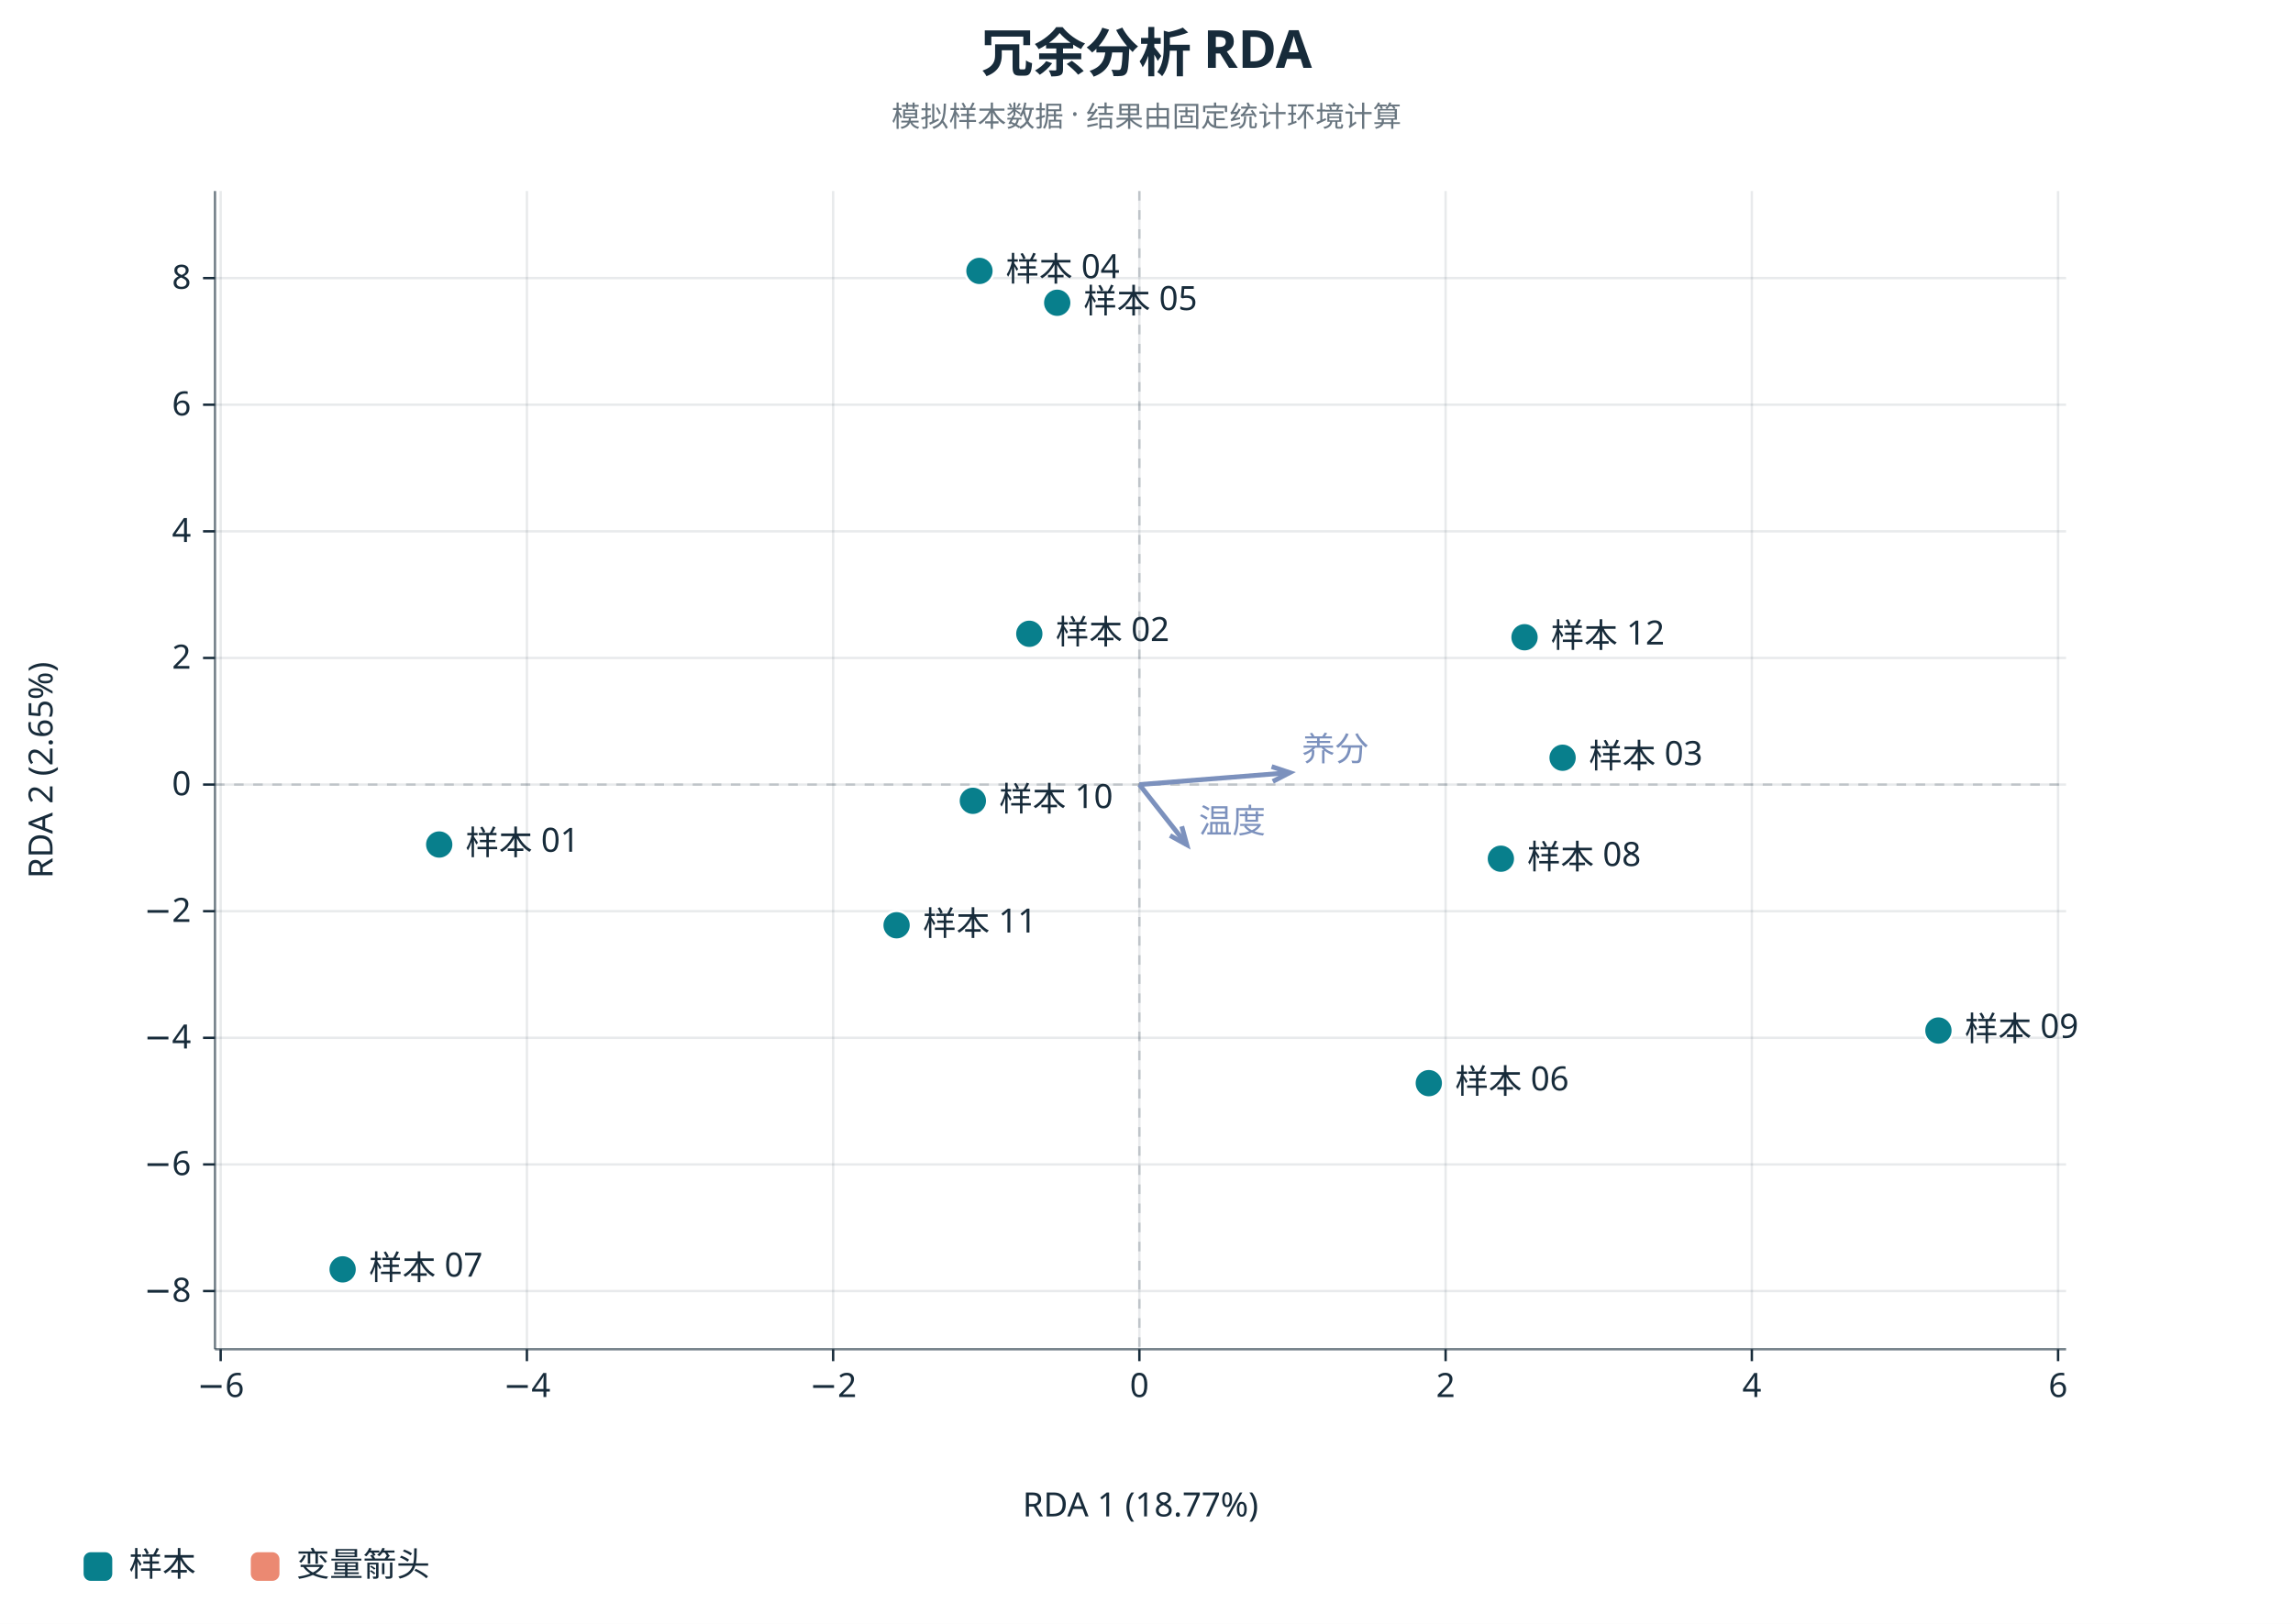
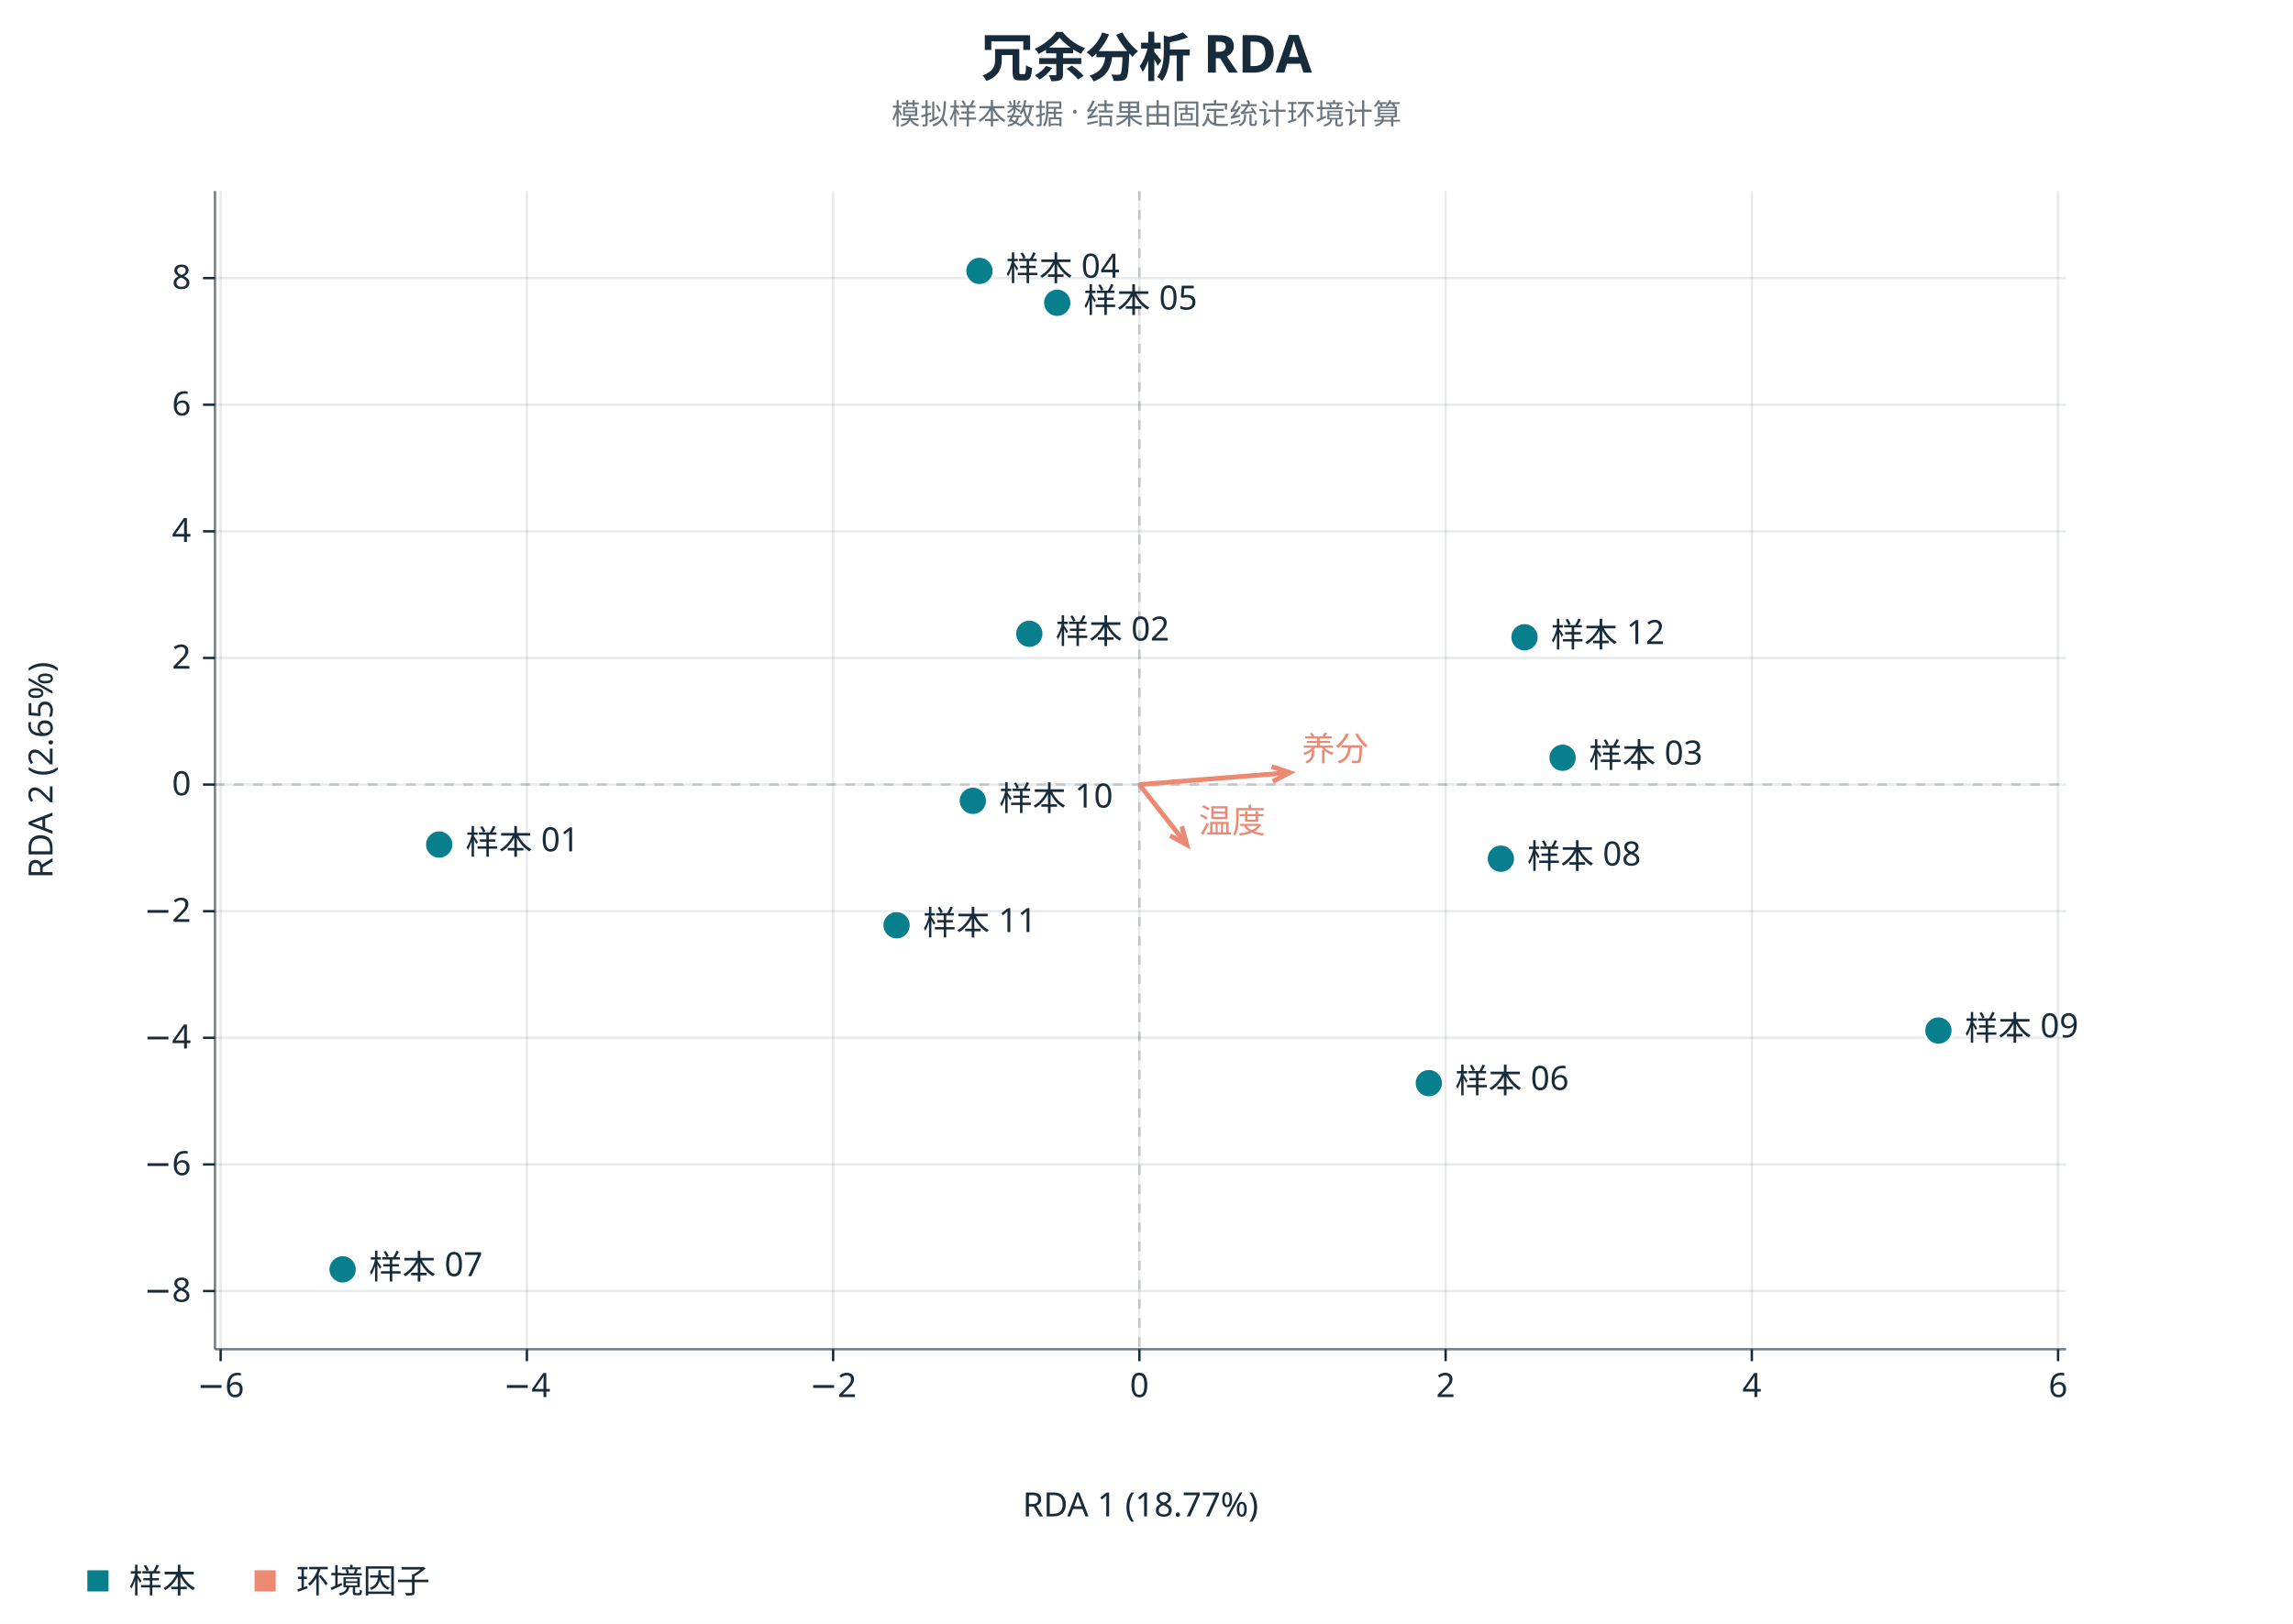
<svg xmlns="http://www.w3.org/2000/svg" data-chart="true" class="chart-svg" width="960" height="680" viewBox="0 0 960 680" role="img" aria-label="冗余分析 RDA">
  <svg data-chart="true" width="960" height="680" viewBox="0 0 960 680" role="img" aria-label="冗余分析 RDA" style="font-family: &quot;Noto Sans SC&quot;; font-size: 14px; color: rgb(23, 43, 58); overflow: visible;">
+     <defs />
    <defs>
-       <pattern id="basicru-pattern-0" width="8" height="8" patternUnits="userSpaceOnUse" patternTransform="rotate(0)">
-         <rect width="100%" height="100%" fill="#087f8c" fill-opacity="0.2" />
-         <line x1="0" y1="0" x2="8" y2="0" stroke="#087f8c" stroke-width="1.5" />
-       </pattern>
-       <pattern id="basicru-pattern-1" width="8" height="8" patternUnits="userSpaceOnUse" patternTransform="rotate(0)">
-         <rect width="100%" height="100%" fill="#eb8972" fill-opacity="0.2" />
-         <line x1="0" y1="0" x2="8" y2="0" stroke="#eb8972" stroke-width="1.5" />
-       </pattern>
-       <pattern id="basicru-pattern-2" width="8" height="8" patternUnits="userSpaceOnUse" patternTransform="rotate(0)">
-         <rect width="100%" height="100%" fill="#7c91bd" fill-opacity="0.2" />
-         <line x1="0" y1="0" x2="8" y2="0" stroke="#7c91bd" stroke-width="1.5" />
-       </pattern>
-       <pattern id="basicru-pattern-3" width="8" height="8" patternUnits="userSpaceOnUse" patternTransform="rotate(0)">
-         <rect width="100%" height="100%" fill="#dbc16b" fill-opacity="0.2" />
-         <line x1="0" y1="0" x2="8" y2="0" stroke="#dbc16b" stroke-width="1.5" />
-       </pattern>
-       <pattern id="basicru-pattern-4" width="8" height="8" patternUnits="userSpaceOnUse" patternTransform="rotate(0)">
-         <rect width="100%" height="100%" fill="#89b5a4" fill-opacity="0.2" />
-         <line x1="0" y1="0" x2="8" y2="0" stroke="#89b5a4" stroke-width="1.5" />
-       </pattern>
-       <pattern id="basicru-pattern-5" width="8" height="8" patternUnits="userSpaceOnUse" patternTransform="rotate(0)">
-         <rect width="100%" height="100%" fill="#be88a5" fill-opacity="0.2" />
-         <line x1="0" y1="0" x2="8" y2="0" stroke="#be88a5" stroke-width="1.5" />
-       </pattern>
+       <marker id="basicru-arrow" viewBox="0 0 10 10" refX="9" refY="5" markerWidth="7" markerHeight="7" orient="auto-start-reverse">
+         <path d="M0,0L10,5L0,10Z" fill="#172b3a" />
+       </marker>
    </defs>
    <rect width="960" height="680" fill="#ffffff" />
-     <text x="480" y="30" text-anchor="middle" font-size="22" font-weight="700" font-style="normal" fill="#172b3a">
+     <text x="480" y="32" text-anchor="middle" font-size="22" font-weight="700" font-style="normal" fill="#172b3a">
      <tspan x="480" dy="0">冗余分析 RDA</tspan>
    </text>
-     <text x="480" y="53" text-anchor="middle" fill="#172b3a" opacity=".65" font-size="12">模拟样本数据 · 结果由固定统计环境计算</text>
+     <text x="480" y="52" text-anchor="middle" fill="#172b3a" opacity=".65" font-size="12">
+       <tspan x="480" dy="0">模拟样本数据 · 结果由固定统计环境计算</tspan>
+     </text>
    <defs>
      <clipPath id="basicru-clip">
        <rect x="0" y="0" width="775" height="485" />
      </clipPath>
    </defs>
    <g data-part="axes" transform="translate(90,80)" fill="#172b3a" stroke-width="1">
      <line x1="0" x2="775" y1="485" y2="485" stroke="#172b3a" opacity=".6" />
      <line x1="0" x2="0" y1="0" y2="485" stroke="#172b3a" opacity=".6" />
      <g transform="translate(2.385716,0)">
        <line y2="485" stroke="#172b3a" opacity="0.1" />
        <g transform="translate(0,485)">
          <line y2="5" stroke="#172b3a" />
          <text y="20" text-anchor="middle" font-size="14" fill="#172b3a" font-weight="400" font-style="normal">−6</text>
        </g>
      </g>
      <g transform="translate(130.5962,0)">
        <line y2="485" stroke="#172b3a" opacity="0.1" />
        <g transform="translate(0,485)">
          <line y2="5" stroke="#172b3a" />
          <text y="20" text-anchor="middle" font-size="14" fill="#172b3a" font-weight="400" font-style="normal">−4</text>
        </g>
      </g>
      <g transform="translate(258.8068,0)">
        <line y2="485" stroke="#172b3a" opacity="0.1" />
        <g transform="translate(0,485)">
          <line y2="5" stroke="#172b3a" />
          <text y="20" text-anchor="middle" font-size="14" fill="#172b3a" font-weight="400" font-style="normal">−2</text>
        </g>
      </g>
      <g transform="translate(387.0173,0)">
        <line y2="485" stroke="#172b3a" opacity="0.1" />
        <g transform="translate(0,485)">
          <line y2="5" stroke="#172b3a" />
          <text y="20" text-anchor="middle" font-size="14" fill="#172b3a" font-weight="400" font-style="normal">0</text>
        </g>
      </g>
      <g transform="translate(515.2278,0)">
        <line y2="485" stroke="#172b3a" opacity="0.1" />
        <g transform="translate(0,485)">
          <line y2="5" stroke="#172b3a" />
          <text y="20" text-anchor="middle" font-size="14" fill="#172b3a" font-weight="400" font-style="normal">2</text>
        </g>
      </g>
      <g transform="translate(643.4384,0)">
        <line y2="485" stroke="#172b3a" opacity="0.1" />
        <g transform="translate(0,485)">
          <line y2="5" stroke="#172b3a" />
          <text y="20" text-anchor="middle" font-size="14" fill="#172b3a" font-weight="400" font-style="normal">4</text>
        </g>
      </g>
      <g transform="translate(771.6489,0)">
        <line y2="485" stroke="#172b3a" opacity="0.1" />
        <g transform="translate(0,485)">
          <line y2="5" stroke="#172b3a" />
          <text y="20" text-anchor="middle" font-size="14" fill="#172b3a" font-weight="400" font-style="normal">6</text>
        </g>
      </g>
      <g transform="translate(0,460.6348)">
        <line x2="775" stroke="#172b3a" opacity="0.1" />
        <g transform="translate(0,0)">
          <line x2="-5" stroke="#172b3a" />
          <text x="-10" dy=".32em" text-anchor="end" font-size="14" fill="#172b3a" font-weight="400" font-style="normal">−8</text>
        </g>
      </g>
      <g transform="translate(0,407.6122)">
        <line x2="775" stroke="#172b3a" opacity="0.1" />
        <g transform="translate(0,0)">
          <line x2="-5" stroke="#172b3a" />
          <text x="-10" dy=".32em" text-anchor="end" font-size="14" fill="#172b3a" font-weight="400" font-style="normal">−6</text>
        </g>
      </g>
      <g transform="translate(0,354.5897)">
        <line x2="775" stroke="#172b3a" opacity="0.1" />
        <g transform="translate(0,0)">
          <line x2="-5" stroke="#172b3a" />
          <text x="-10" dy=".32em" text-anchor="end" font-size="14" fill="#172b3a" font-weight="400" font-style="normal">−4</text>
        </g>
      </g>
      <g transform="translate(0,301.5671)">
        <line x2="775" stroke="#172b3a" opacity="0.1" />
        <g transform="translate(0,0)">
          <line x2="-5" stroke="#172b3a" />
          <text x="-10" dy=".32em" text-anchor="end" font-size="14" fill="#172b3a" font-weight="400" font-style="normal">−2</text>
        </g>
      </g>
      <g transform="translate(0,248.5445)">
        <line x2="775" stroke="#172b3a" opacity="0.1" />
        <g transform="translate(0,0)">
          <line x2="-5" stroke="#172b3a" />
          <text x="-10" dy=".32em" text-anchor="end" font-size="14" fill="#172b3a" font-weight="400" font-style="normal">0</text>
        </g>
      </g>
      <g transform="translate(0,195.522)">
        <line x2="775" stroke="#172b3a" opacity="0.1" />
        <g transform="translate(0,0)">
          <line x2="-5" stroke="#172b3a" />
          <text x="-10" dy=".32em" text-anchor="end" font-size="14" fill="#172b3a" font-weight="400" font-style="normal">2</text>
        </g>
      </g>
      <g transform="translate(0,142.4994)">
        <line x2="775" stroke="#172b3a" opacity="0.1" />
        <g transform="translate(0,0)">
          <line x2="-5" stroke="#172b3a" />
          <text x="-10" dy=".32em" text-anchor="end" font-size="14" fill="#172b3a" font-weight="400" font-style="normal">4</text>
        </g>
      </g>
      <g transform="translate(0,89.47688)">
        <line x2="775" stroke="#172b3a" opacity="0.1" />
        <g transform="translate(0,0)">
          <line x2="-5" stroke="#172b3a" />
          <text x="-10" dy=".32em" text-anchor="end" font-size="14" fill="#172b3a" font-weight="400" font-style="normal">6</text>
        </g>
      </g>
      <g transform="translate(0,36.45432)">
        <line x2="775" stroke="#172b3a" opacity="0.1" />
        <g transform="translate(0,0)">
          <line x2="-5" stroke="#172b3a" />
          <text x="-10" dy=".32em" text-anchor="end" font-size="14" fill="#172b3a" font-weight="400" font-style="normal">8</text>
        </g>
      </g>
      <text x="387.5" y="555" text-anchor="middle" font-size="14" font-weight="400" font-style="normal">
        <tspan>RDA 1 (18.77%)</tspan>
      </text>
      <text transform="translate(-68,242.5) rotate(-90)" text-anchor="middle" font-size="14" font-weight="400" font-style="normal">
        <tspan>RDA 2 (2.65%)</tspan>
      </text>
+       <g data-part="category-bands" />
    </g>
    <g transform="translate(90,80)">
      <line x1="387.017" x2="387.017" y2="485" stroke="#172b3a" opacity=".2" stroke-dasharray="4 4" />
      <line y1="248.545" y2="248.545" x2="775" stroke="#172b3a" opacity=".2" stroke-dasharray="4 4" />
      <g data-sample="样本 01" transform="translate(93.88297,273.6525)">
-         <circle r="6" fill="#087f8c" opacity="1" stroke="white" stroke-width="1" />
-         <text x="11" dy=".3em" font-size="14" fill="#172b3a">样本 01</text>
+         <path transform="translate(0,0)" d="M6,0A6,6,0,1,1,-6,0A6,6,0,1,1,6,0" fill="#087f8c" opacity="1" stroke="white" stroke-width="1" />
+         <text data-label-id="sample-样本 01" x="11" y="4" text-anchor="start" fill="#172b3a" font-size="14" font-family="Noto Sans SC" font-weight="400" font-style="normal" style="cursor: move; touch-action: none;">样本 01</text>
      </g>
      <g data-sample="样本 02" transform="translate(340.9399,185.4052)">
-         <circle r="6" fill="#087f8c" opacity="1" stroke="white" stroke-width="1" />
-         <text x="11" dy=".3em" font-size="14" fill="#172b3a">样本 02</text>
+         <path transform="translate(0,0)" d="M6,0A6,6,0,1,1,-6,0A6,6,0,1,1,6,0" fill="#087f8c" opacity="1" stroke="white" stroke-width="1" />
+         <text data-label-id="sample-样本 02" x="11" y="4" text-anchor="start" fill="#172b3a" font-size="14" font-family="Noto Sans SC" font-weight="400" font-style="normal" style="cursor: move; touch-action: none;">样本 02</text>
      </g>
      <g data-sample="样本 03" transform="translate(564.2021,237.3131)">
-         <circle r="6" fill="#087f8c" opacity="1" stroke="white" stroke-width="1" />
-         <text x="11" dy=".3em" font-size="14" fill="#172b3a">样本 03</text>
+         <path transform="translate(0,0)" d="M6,0A6,6,0,1,1,-6,0A6,6,0,1,1,6,0" fill="#087f8c" opacity="1" stroke="white" stroke-width="1" />
+         <text data-label-id="sample-样本 03" x="11" y="4" text-anchor="start" fill="#172b3a" font-size="14" font-family="Noto Sans SC" font-weight="400" font-style="normal" style="cursor: move; touch-action: none;">样本 03</text>
      </g>
      <g data-sample="样本 04" transform="translate(320.0615,33.44828)">
-         <circle r="6" fill="#087f8c" opacity="1" stroke="white" stroke-width="1" />
-         <text x="11" dy=".3em" font-size="14" fill="#172b3a">样本 04</text>
+         <path transform="translate(0,0)" d="M6,0A6,6,0,1,1,-6,0A6,6,0,1,1,6,0" fill="#087f8c" opacity="1" stroke="white" stroke-width="1" />
+         <text data-label-id="sample-样本 04" x="11" y="4" text-anchor="start" fill="#172b3a" font-size="14" font-family="Noto Sans SC" font-weight="400" font-style="normal" style="cursor: move; touch-action: none;">样本 04</text>
      </g>
      <g data-sample="样本 05" transform="translate(352.621,46.78702)">
-         <circle r="6" fill="#087f8c" opacity="1" stroke="white" stroke-width="1" />
-         <text x="11" dy=".3em" font-size="14" fill="#172b3a">样本 05</text>
+         <path transform="translate(0,0)" d="M6,0A6,6,0,1,1,-6,0A6,6,0,1,1,6,0" fill="#087f8c" opacity="1" stroke="white" stroke-width="1" />
+         <text data-label-id="sample-样本 05" x="11" y="4" text-anchor="start" fill="#172b3a" font-size="14" font-family="Noto Sans SC" font-weight="400" font-style="normal" style="cursor: move; touch-action: none;">样本 05</text>
      </g>
      <g data-sample="样本 06" transform="translate(508.1925,373.5773)">
-         <circle r="6" fill="#087f8c" opacity="1" stroke="white" stroke-width="1" />
-         <text x="11" dy=".3em" font-size="14" fill="#172b3a">样本 06</text>
+         <path transform="translate(0,0)" d="M6,0A6,6,0,1,1,-6,0A6,6,0,1,1,6,0" fill="#087f8c" opacity="1" stroke="white" stroke-width="1" />
+         <text data-label-id="sample-样本 06" x="11" y="4" text-anchor="start" fill="#172b3a" font-size="14" font-family="Noto Sans SC" font-weight="400" font-style="normal" style="cursor: move; touch-action: none;">样本 06</text>
      </g>
      <g data-sample="样本 07" transform="translate(53.44828,451.5517)">
-         <circle r="6" fill="#087f8c" opacity="1" stroke="white" stroke-width="1" />
-         <text x="11" dy=".3em" font-size="14" fill="#172b3a">样本 07</text>
+         <path transform="translate(0,0)" d="M6,0A6,6,0,1,1,-6,0A6,6,0,1,1,6,0" fill="#087f8c" opacity="1" stroke="white" stroke-width="1" />
+         <text data-label-id="sample-样本 07" x="11" y="4" text-anchor="start" fill="#172b3a" font-size="14" font-family="Noto Sans SC" font-weight="400" font-style="normal" style="cursor: move; touch-action: none;">样本 07</text>
      </g>
      <g data-sample="样本 08" transform="translate(538.3657,279.5939)">
-         <circle r="6" fill="#087f8c" opacity="1" stroke="white" stroke-width="1" />
-         <text x="11" dy=".3em" font-size="14" fill="#172b3a">样本 08</text>
+         <path transform="translate(0,0)" d="M6,0A6,6,0,1,1,-6,0A6,6,0,1,1,6,0" fill="#087f8c" opacity="1" stroke="white" stroke-width="1" />
+         <text data-label-id="sample-样本 08" x="11" y="4" text-anchor="start" fill="#172b3a" font-size="14" font-family="Noto Sans SC" font-weight="400" font-style="normal" style="cursor: move; touch-action: none;">样本 08</text>
      </g>
      <g data-sample="样本 09" transform="translate(721.5517,351.5462)">
-         <circle r="6" fill="#087f8c" opacity="1" stroke="white" stroke-width="1" />
-         <text x="11" dy=".3em" font-size="14" fill="#172b3a">样本 09</text>
+         <path transform="translate(0,0)" d="M6,0A6,6,0,1,1,-6,0A6,6,0,1,1,6,0" fill="#087f8c" opacity="1" stroke="white" stroke-width="1" />
+         <text data-label-id="sample-样本 09" x="11" y="4" text-anchor="start" fill="#172b3a" font-size="14" font-family="Noto Sans SC" font-weight="400" font-style="normal" style="cursor: move; touch-action: none;">样本 09</text>
      </g>
      <g data-sample="样本 10" transform="translate(317.3021,255.3465)">
-         <circle r="6" fill="#087f8c" opacity="1" stroke="white" stroke-width="1" />
-         <text x="11" dy=".3em" font-size="14" fill="#172b3a">样本 10</text>
+         <path transform="translate(0,0)" d="M6,0A6,6,0,1,1,-6,0A6,6,0,1,1,6,0" fill="#087f8c" opacity="1" stroke="white" stroke-width="1" />
+         <text data-label-id="sample-样本 10" x="11" y="4" text-anchor="start" fill="#172b3a" font-size="14" font-family="Noto Sans SC" font-weight="400" font-style="normal" style="cursor: move; touch-action: none;">样本 10</text>
      </g>
      <g data-sample="样本 11" transform="translate(285.3724,307.4605)">
-         <circle r="6" fill="#087f8c" opacity="1" stroke="white" stroke-width="1" />
-         <text x="11" dy=".3em" font-size="14" fill="#172b3a">样本 11</text>
+         <path transform="translate(0,0)" d="M6,0A6,6,0,1,1,-6,0A6,6,0,1,1,6,0" fill="#087f8c" opacity="1" stroke="white" stroke-width="1" />
+         <text data-label-id="sample-样本 11" x="11" y="4" text-anchor="start" fill="#172b3a" font-size="14" font-family="Noto Sans SC" font-weight="400" font-style="normal" style="cursor: move; touch-action: none;">样本 11</text>
      </g>
      <g data-sample="样本 12" transform="translate(548.2675,186.8522)">
-         <circle r="6" fill="#087f8c" opacity="1" stroke="white" stroke-width="1" />
-         <text x="11" dy=".3em" font-size="14" fill="#172b3a">样本 12</text>
-       </g>
-       <g stroke="#7c91bd" fill="#7c91bd">
+         <path transform="translate(0,0)" d="M6,0A6,6,0,1,1,-6,0A6,6,0,1,1,6,0" fill="#087f8c" opacity="1" stroke="white" stroke-width="1" />
+         <text data-label-id="sample-样本 12" x="11" y="4" text-anchor="start" fill="#172b3a" font-size="14" font-family="Noto Sans SC" font-weight="400" font-style="normal" style="cursor: move; touch-action: none;">样本 12</text>
+       </g>
+       <g stroke="#eb8972" fill="#eb8972">
        <line x1="387.017" y1="248.545" x2="406.88" y2="273.751" stroke-width="2" />
        <path d="M399.872,269.892L406.88,273.751L404.766,266.035" fill="none" stroke-width="2" />
        <text x="411.88" y="268.751" stroke="none" font-size="14">温度</text>
      </g>
-       <g stroke="#7c91bd" fill="#7c91bd">
+       <g stroke="#eb8972" fill="#eb8972">
        <line x1="387.017" y1="248.545" x2="449.973" y2="243.546" stroke-width="2" />
        <path d="M442.874,247.235L449.973,243.546L442.381,241.024" fill="none" stroke-width="2" />
        <text x="454.973" y="238.546" stroke="none" font-size="14">养分</text>
      </g>
    </g>
-     <g data-part="legend" transform="translate(35,660)" style="cursor: move;">
+     <g data-part="legend" transform="translate(35,667)" style="cursor: move;">
      <g transform="translate(0,0)">
-         <rect width="12" height="12" y="-10" rx="3" fill="#087f8c" opacity="1" />
-         <text x="19" fill="#172b3a" font-size="14">样本</text>
+         <path transform="translate(6,-5)" d="M-4.431,-4.431h8.862v8.862h-8.862Z" fill="#087f8c" opacity="1" stroke="none" stroke-width="0" />
+         <text x="19" fill="#172b3a" font-size="14" font-family="Noto Sans SC">样本</text>
      </g>
      <g transform="translate(70,0)">
-         <rect width="12" height="12" y="-10" rx="3" fill="#eb8972" opacity="1" />
-         <text x="19" fill="#172b3a" font-size="14">变量箭头</text>
+         <path transform="translate(6,-5)" d="M-4.431,-4.431h8.862v8.862h-8.862Z" fill="#eb8972" opacity="1" stroke="none" stroke-width="0" />
+         <text x="19" fill="#172b3a" font-size="14" font-family="Noto Sans SC">环境因子</text>
      </g>
    </g>
  </svg>
</svg>
